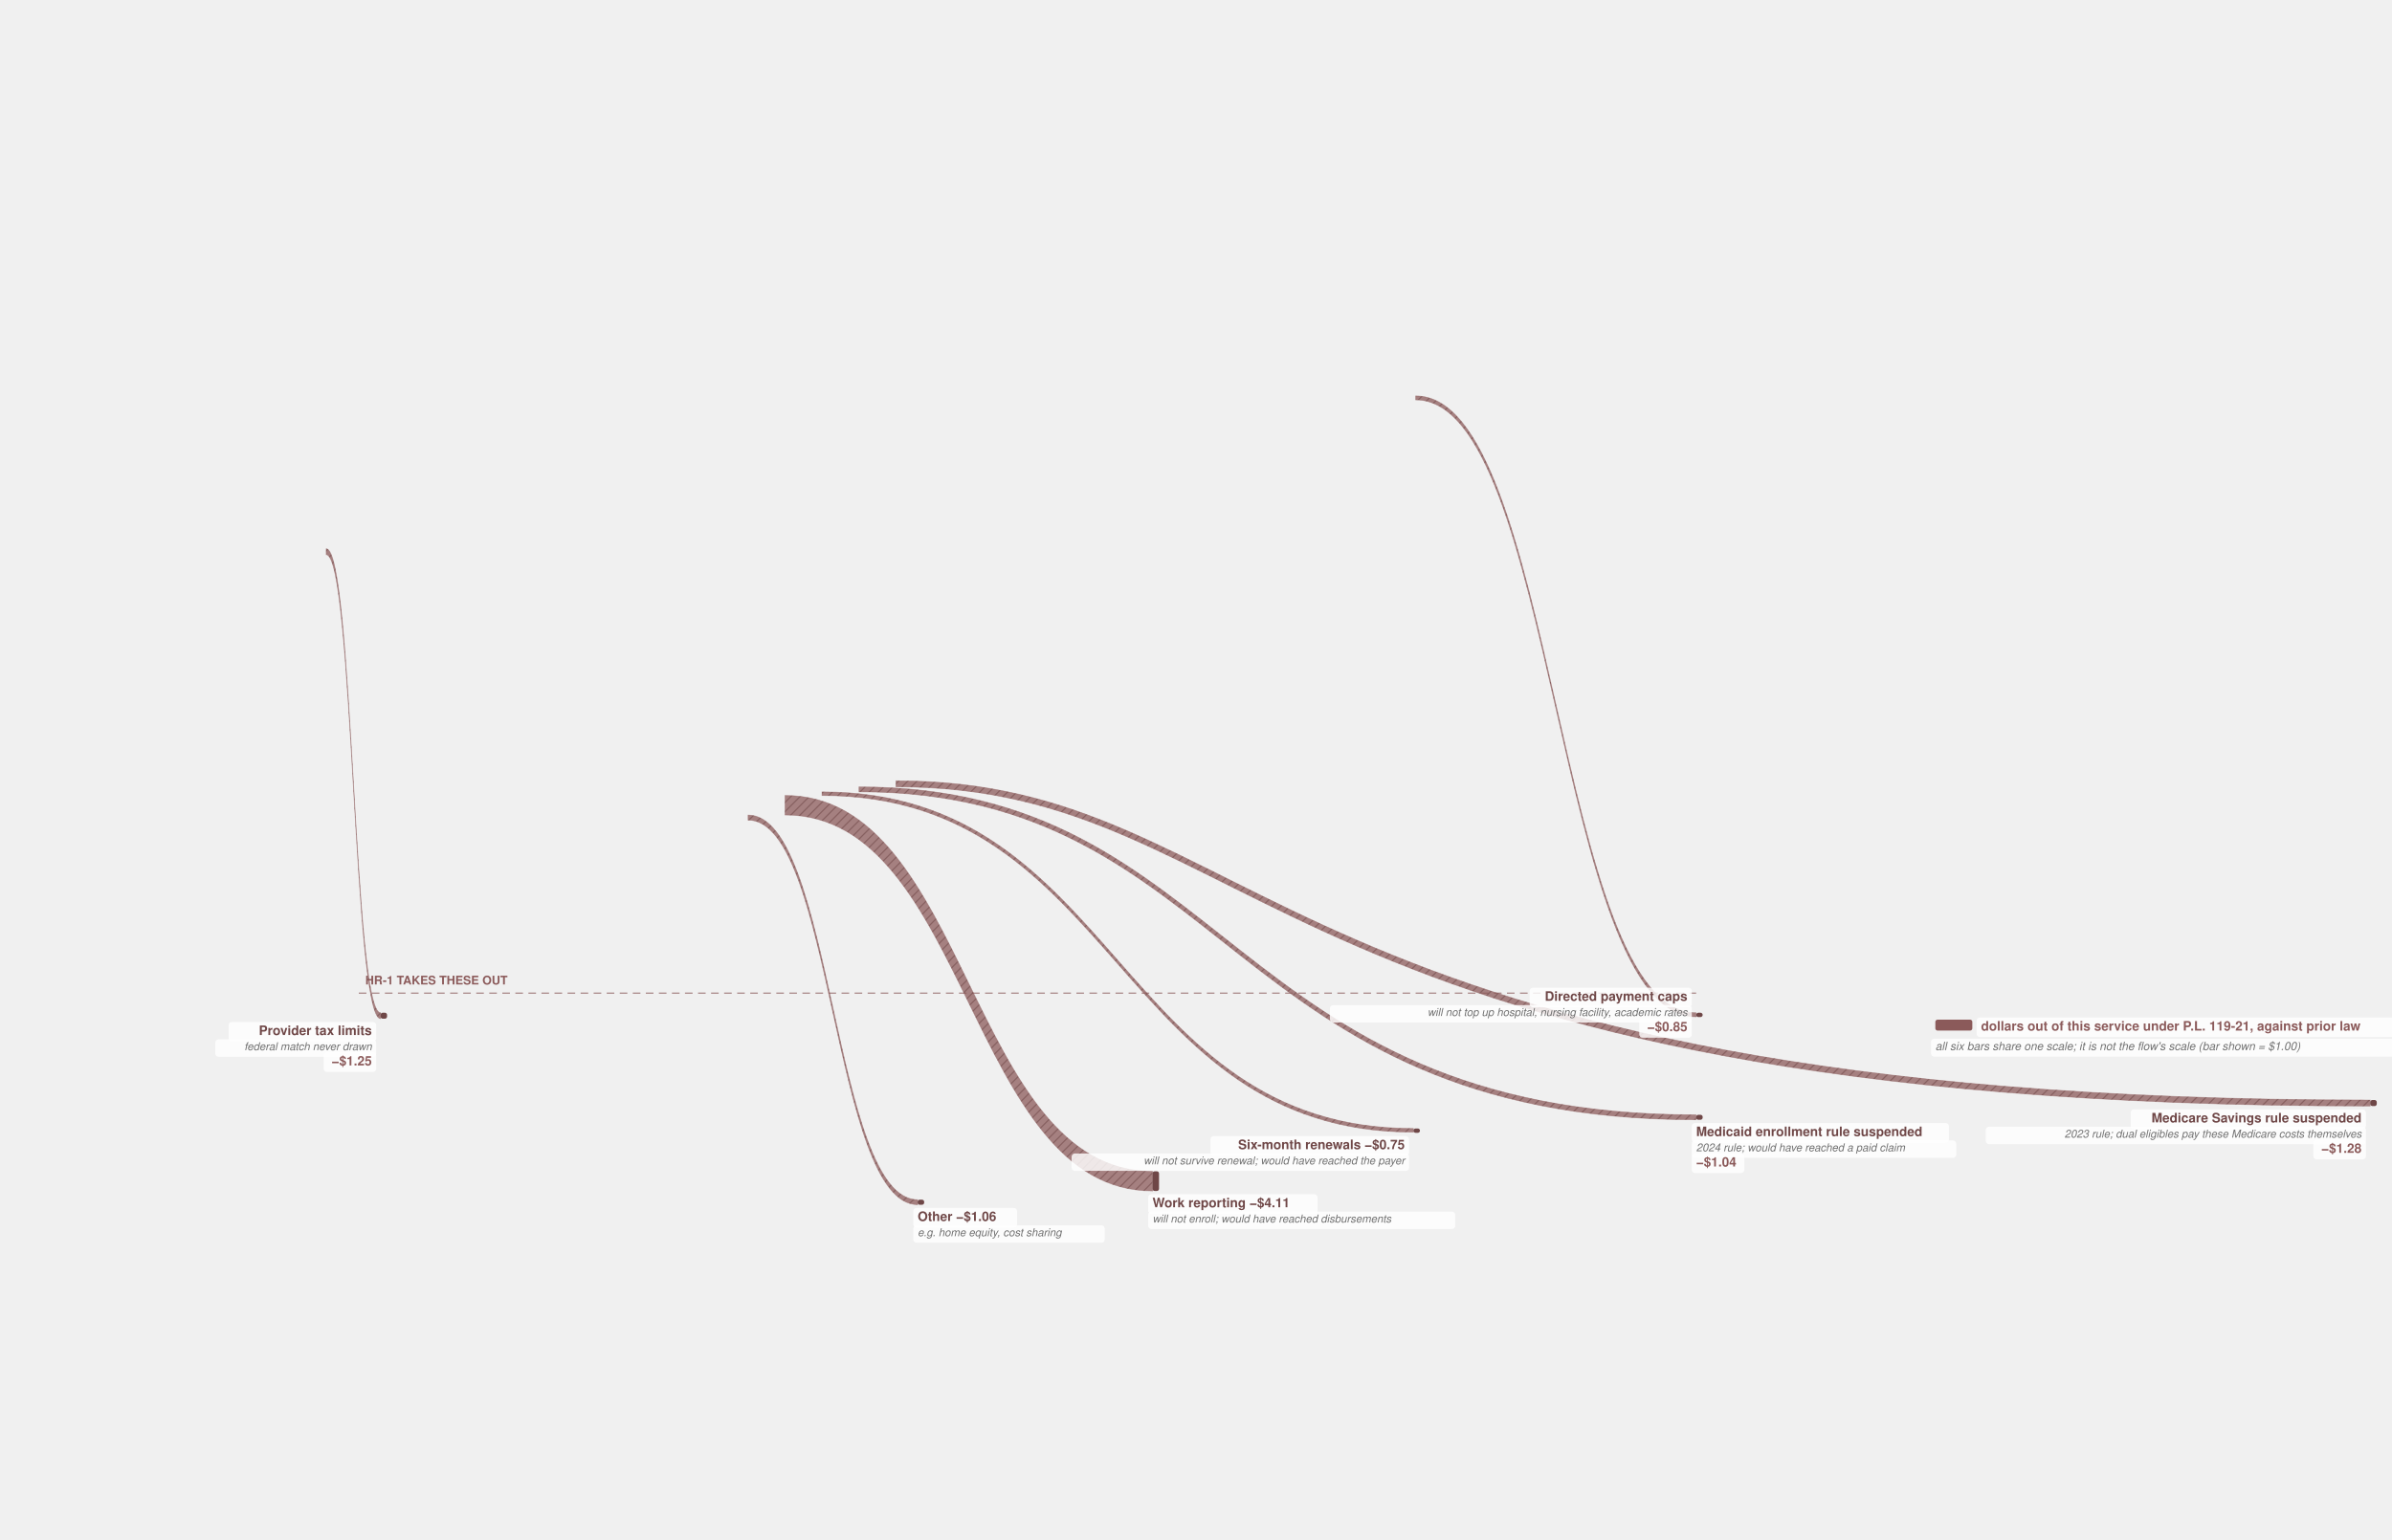
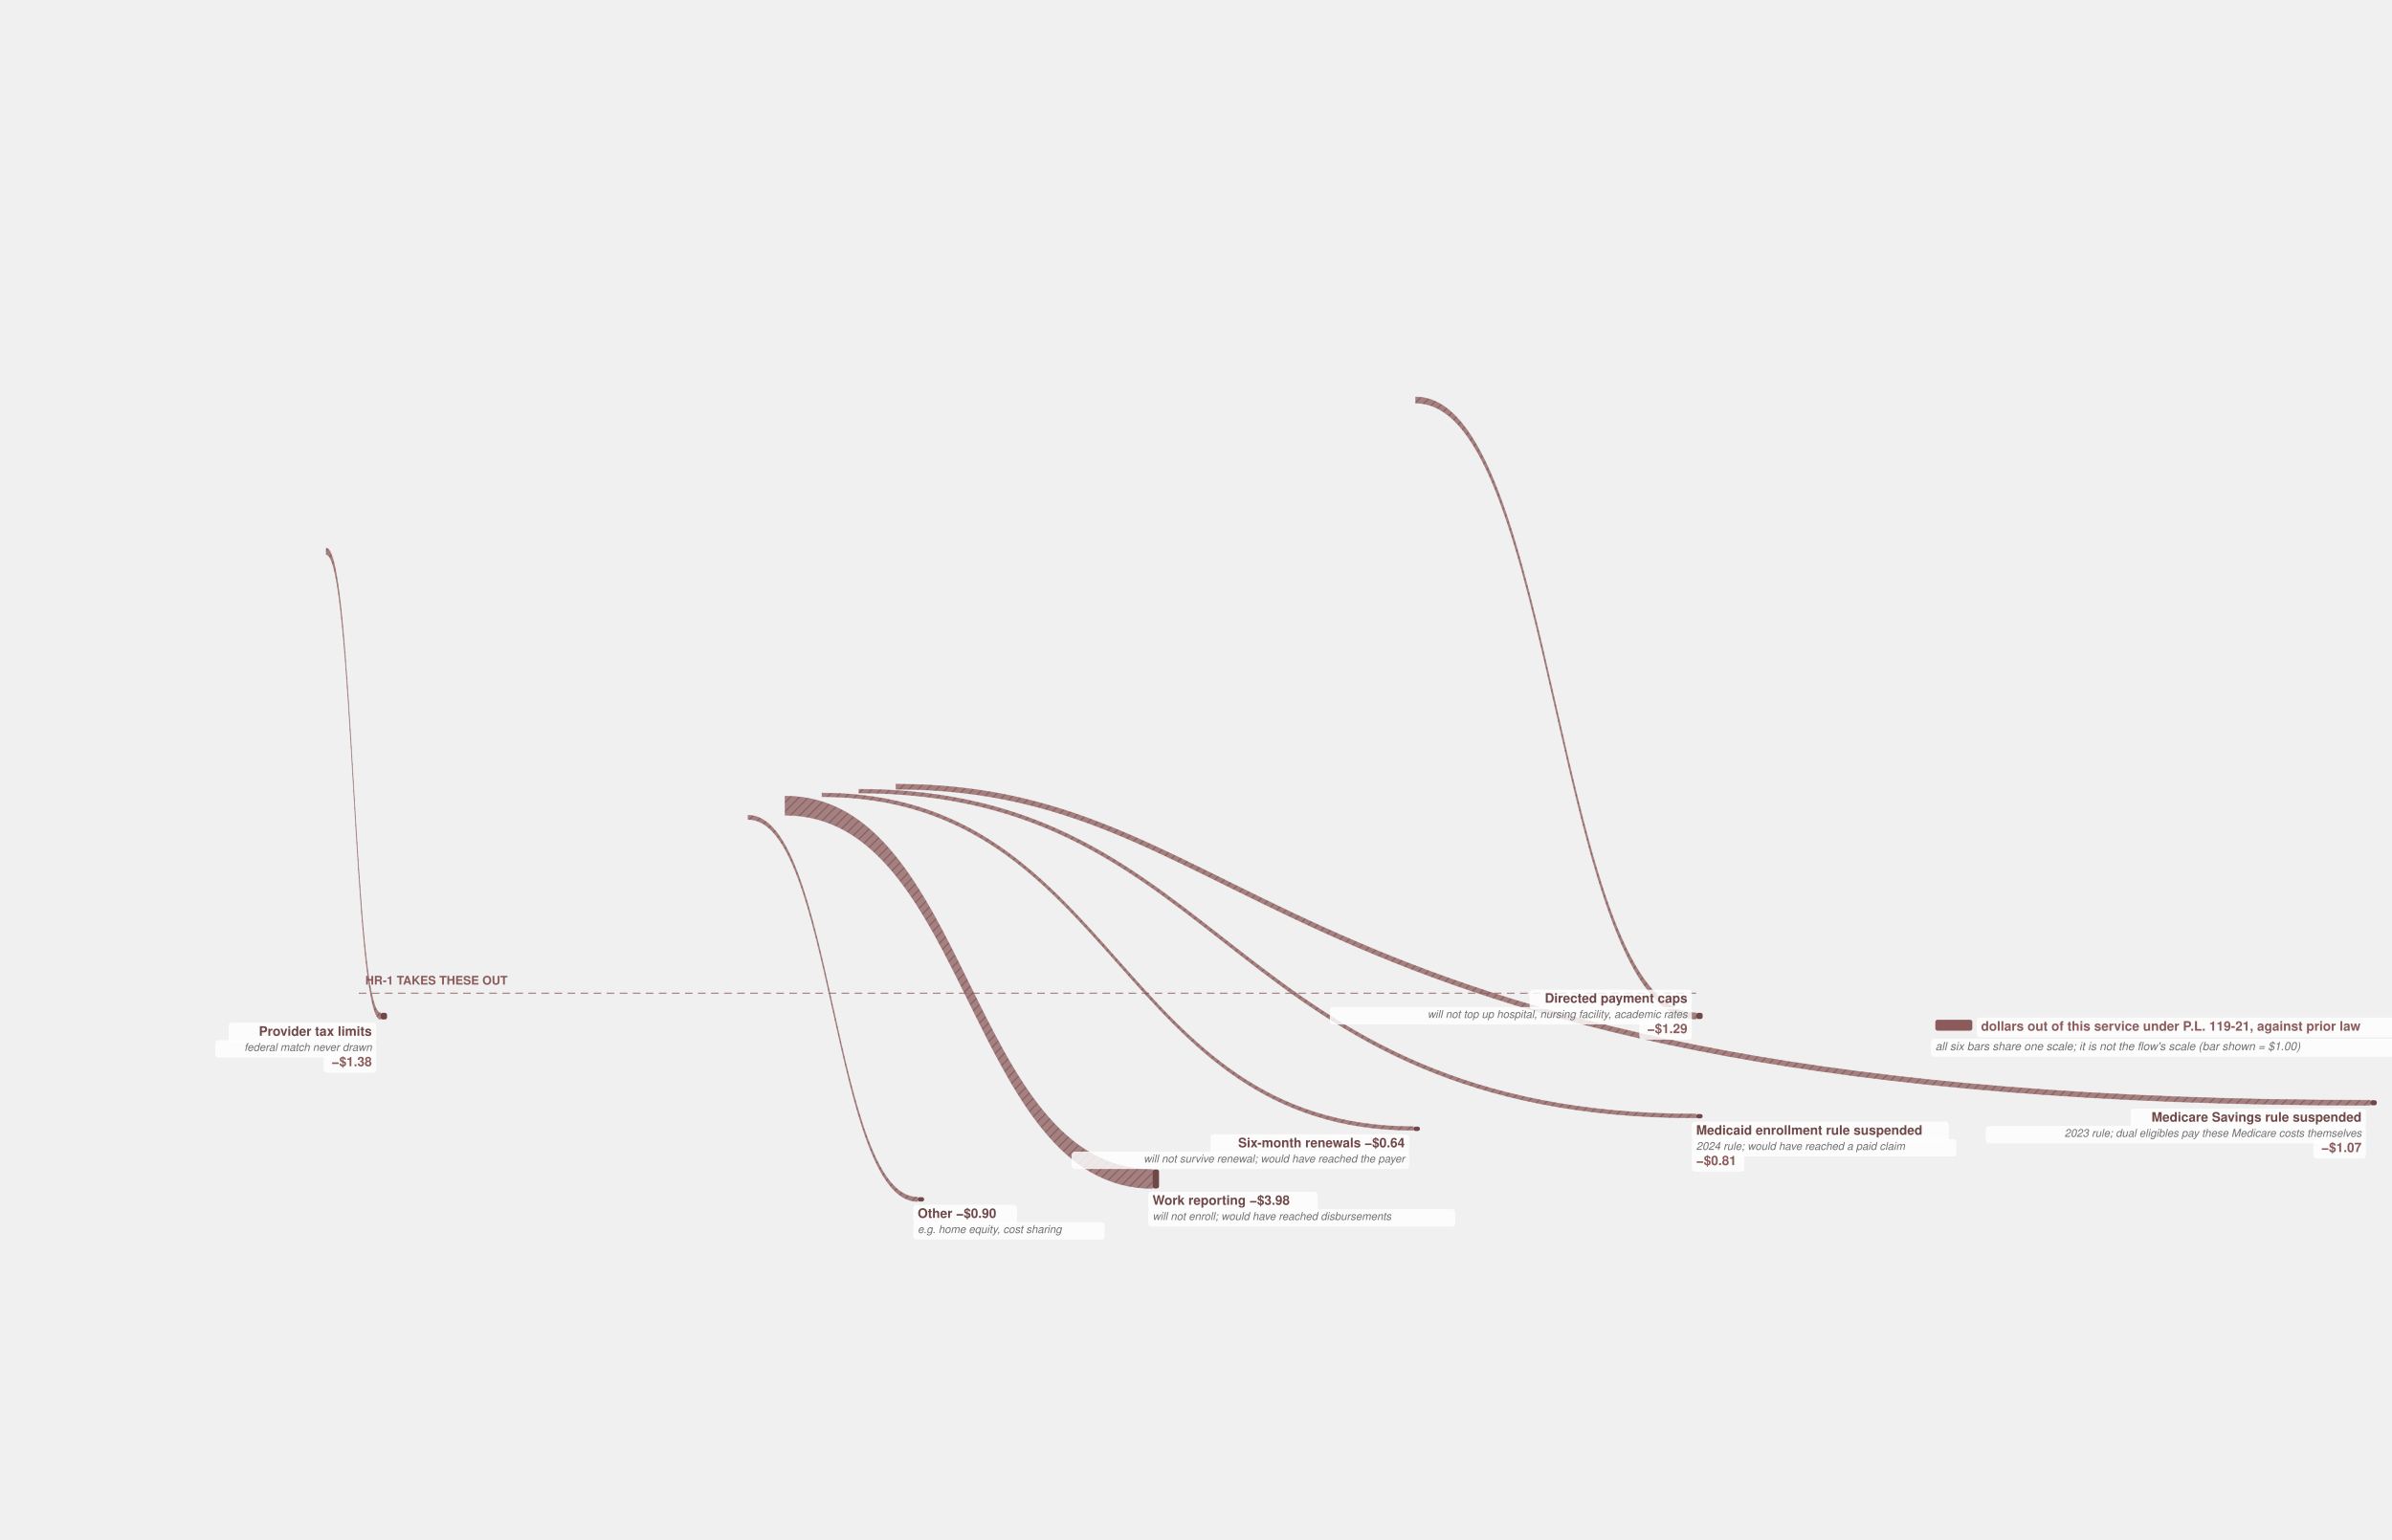
<svg xmlns="http://www.w3.org/2000/svg" viewBox="0 0 2200 1416" width="100%">
  <g id="baseline" display="none">
</g>
  <g id="overlay-hr1">
    <defs>
      <pattern id="hr1hatch" width="6" height="6" patternUnits="userSpaceOnUse" patternTransform="rotate(45)">
        <line x1="0" y1="0" x2="0" y2="6" stroke="#6f4747" stroke-width="2.1" stroke-opacity="0.55" />
      </pattern>
+       <pattern id="phhatch" width="6" height="6" patternUnits="userSpaceOnUse" patternTransform="rotate(45)">
+         <line x1="0" y1="0" x2="0" y2="6" stroke="#A78BFA" stroke-width="2.1" stroke-opacity="0.85" />
+       </pattern>
    </defs>
-     <line x1="330" y1="913.7" x2="1560" y2="913.7" stroke="#8B5A5A" stroke-width="1.1" stroke-dasharray="7 5" stroke-opacity="0.7" />
-     <text x="336.0" y="905.7" font-family="Segoe UI, Helvetica, Arial, sans-serif" font-size="11" fill="#8B5A5A" text-anchor="start" font-weight="bold">HR-1 TAKES THESE OUT</text>
-     <path d="M300.0,504.8 C325.0,504.8 325.0,931.7 350.0,931.7 L350.0,937.2 C325.0,937.2 325.0,510.3 300.0,510.3 Z" fill="#8B5A5A" fill-opacity="0.74" stroke="#8B5A5A" stroke-opacity="0.45" stroke-width="0.6" data-trace="Provider tax limits" data-kind="provision" data-val="1.2499" />
-     <path d="M300.0,504.8 C325.0,504.8 325.0,931.7 350.0,931.7 L350.0,937.2 C325.0,937.2 325.0,510.3 300.0,510.3 Z" fill="url(#hr1hatch)" />
-     <rect x="350.0" y="931.7" width="6.0" height="5.5" rx="2" fill="#6f4747" fill-opacity="1.0" />
-     <rect x="210.3" y="940.2" width="135.7" height="18.0" rx="3" fill="#ffffff" fill-opacity="0.82" />
-     <text x="342.0" y="952.2" font-family="Segoe UI, Helvetica, Arial, sans-serif" font-size="12" fill="#6f4747" text-anchor="end" font-weight="bold">Provider tax limits</text>
-     <rect x="198.0" y="956.2" width="148.0" height="16.0" rx="3" fill="#ffffff" fill-opacity="0.82" />
-     <text x="342.0" y="966.2" font-family="Segoe UI, Helvetica, Arial, sans-serif" font-size="10" fill="#6f6f6f" text-anchor="end" font-weight="normal" font-style="italic">federal match never drawn</text>
-     <rect x="297.7" y="968.2" width="48.3" height="18.0" rx="3" fill="#ffffff" fill-opacity="0.82" />
-     <text x="342.0" y="980.2" font-family="Segoe UI, Helvetica, Arial, sans-serif" font-size="12" fill="#8B5A5A" text-anchor="end" font-weight="bold">−$1.25</text>
-     <path d="M688.0,749.8 C766.0,749.8 766.0,1103.7 844.0,1103.7 L844.0,1108.3 C766.0,1108.3 766.0,754.5 688.0,754.5 Z" fill="#8B5A5A" fill-opacity="0.74" stroke="#8B5A5A" stroke-opacity="0.45" stroke-width="0.6" data-trace="Everything else" data-kind="provision" data-val="1.0587" />
-     <path d="M688.0,749.8 C766.0,749.8 766.0,1103.7 844.0,1103.7 L844.0,1108.3 C766.0,1108.3 766.0,754.5 688.0,754.5 Z" fill="url(#hr1hatch)" />
-     <rect x="844.0" y="1103.7" width="6.0" height="4.7" rx="2" fill="#6f4747" fill-opacity="1.0" />
-     <rect x="840.0" y="1111.3" width="95.4" height="18.0" rx="3" fill="#ffffff" fill-opacity="0.82" />
-     <text x="844.0" y="1123.3" font-family="Segoe UI, Helvetica, Arial, sans-serif" font-size="12" fill="#6f4747" text-anchor="start" font-weight="bold">Other  −$1.06</text>
-     <rect x="840.0" y="1127.3" width="176.0" height="16.0" rx="3" fill="#ffffff" fill-opacity="0.82" />
-     <text x="844.0" y="1137.3" font-family="Segoe UI, Helvetica, Arial, sans-serif" font-size="10" fill="#6f6f6f" text-anchor="start" font-weight="normal" font-style="italic">e.g. home equity, cost sharing</text>
-     <path d="M722.0,731.8 C891.0,731.8 891.0,1077.6 1060.0,1077.6 L1060.0,1095.7 C891.0,1095.7 891.0,749.8 722.0,749.8 Z" fill="#8B5A5A" fill-opacity="0.74" stroke="#8B5A5A" stroke-opacity="0.45" stroke-width="0.6" data-trace="Work reporting" data-kind="provision" data-val="4.1061" />
-     <path d="M722.0,731.8 C891.0,731.8 891.0,1077.6 1060.0,1077.6 L1060.0,1095.7 C891.0,1095.7 891.0,749.8 722.0,749.8 Z" fill="url(#hr1hatch)" />
-     <rect x="1060.0" y="1077.6" width="6.0" height="18.1" rx="2" fill="#6f4747" fill-opacity="1.0" />
-     <rect x="1056.0" y="1098.7" width="155.8" height="18.0" rx="3" fill="#ffffff" fill-opacity="0.82" />
-     <text x="1060.0" y="1110.7" font-family="Segoe UI, Helvetica, Arial, sans-serif" font-size="12" fill="#6f4747" text-anchor="start" font-weight="bold">Work reporting  −$4.11</text>
-     <rect x="1056.0" y="1114.7" width="282.4" height="16.0" rx="3" fill="#ffffff" fill-opacity="0.82" />
-     <text x="1060.0" y="1124.7" font-family="Segoe UI, Helvetica, Arial, sans-serif" font-size="10" fill="#6f6f6f" text-anchor="start" font-weight="normal" font-style="italic">will not enroll; would have reached disbursements</text>
-     <path d="M756.0,728.5 C1028.0,728.5 1028.0,1038.2 1300.0,1038.2 L1300.0,1041.6 C1028.0,1041.6 1028.0,731.9 756.0,731.9 Z" fill="#8B5A5A" fill-opacity="0.74" stroke="#8B5A5A" stroke-opacity="0.45" stroke-width="0.6" data-trace="Six-month renewals" data-kind="provision" data-val="0.7513" />
-     <path d="M756.0,728.5 C1028.0,728.5 1028.0,1038.2 1300.0,1038.2 L1300.0,1041.6 C1028.0,1041.6 1028.0,731.9 756.0,731.9 Z" fill="url(#hr1hatch)" />
-     <rect x="1300.0" y="1038.2" width="6.0" height="4.0" rx="2" fill="#6f4747" fill-opacity="1.0" />
-     <rect x="1113.3" y="1045.2" width="182.7" height="18.0" rx="3" fill="#ffffff" fill-opacity="0.82" />
-     <text x="1292.0" y="1057.2" font-family="Segoe UI, Helvetica, Arial, sans-serif" font-size="12" fill="#6f4747" text-anchor="end" font-weight="bold">Six-month renewals  −$0.75</text>
-     <rect x="985.6" y="1061.2" width="310.4" height="16.0" rx="3" fill="#ffffff" fill-opacity="0.82" />
-     <text x="1292.0" y="1071.2" font-family="Segoe UI, Helvetica, Arial, sans-serif" font-size="10" fill="#6f6f6f" text-anchor="end" font-weight="normal" font-style="italic">will not survive renewal; would have reached the payer</text>
-     <path d="M790.0,723.9 C1130.0,723.9 1130.0,1025.6 1560.0,1025.6 L1560.0,1030.2 C1130.0,1030.2 1130.0,728.5 790.0,728.5 Z" fill="#8B5A5A" fill-opacity="0.74" stroke="#8B5A5A" stroke-opacity="0.45" stroke-width="0.6" data-trace="Blocked Medicaid enrollment rule" data-kind="provision" data-val="1.0396" />
-     <path d="M790.0,723.9 C1130.0,723.9 1130.0,1025.6 1560.0,1025.6 L1560.0,1030.2 C1130.0,1030.2 1130.0,728.5 790.0,728.5 Z" fill="url(#hr1hatch)" />
-     <rect x="1560.0" y="1025.6" width="6.0" height="4.6" rx="2" fill="#6f4747" fill-opacity="1.0" />
-     <rect x="1556.0" y="1033.2" width="236.5" height="18.0" rx="3" fill="#ffffff" fill-opacity="0.82" />
-     <text x="1560.0" y="1045.2" font-family="Segoe UI, Helvetica, Arial, sans-serif" font-size="12" fill="#6f4747" text-anchor="start" font-weight="bold">Medicaid enrollment rule suspended</text>
-     <rect x="1556.0" y="1049.2" width="243.2" height="16.0" rx="3" fill="#ffffff" fill-opacity="0.82" />
-     <text x="1560.0" y="1059.2" font-family="Segoe UI, Helvetica, Arial, sans-serif" font-size="10" fill="#6f6f6f" text-anchor="start" font-weight="normal" font-style="italic">2024 rule; would have reached a paid claim</text>
-     <rect x="1556.0" y="1061.2" width="48.3" height="18.0" rx="3" fill="#ffffff" fill-opacity="0.82" />
-     <text x="1560.0" y="1073.2" font-family="Segoe UI, Helvetica, Arial, sans-serif" font-size="12" fill="#8B5A5A" text-anchor="start" font-weight="bold">−$1.04</text>
-     <path d="M824.0,718.3 C1164.0,718.3 1164.0,1012.0 2180.0,1012.0 L2180.0,1017.6 C1164.0,1017.6 1164.0,723.9 824.0,723.9 Z" fill="#8B5A5A" fill-opacity="0.74" stroke="#8B5A5A" stroke-opacity="0.45" stroke-width="0.6" data-trace="Blocked senior enrollment rule" data-kind="provision" data-val="1.2801" />
-     <path d="M824.0,718.3 C1164.0,718.3 1164.0,1012.0 2180.0,1012.0 L2180.0,1017.6 C1164.0,1017.6 1164.0,723.9 824.0,723.9 Z" fill="url(#hr1hatch)" />
-     <rect x="2180.0" y="1012.0" width="6.0" height="5.6" rx="2" fill="#6f4747" fill-opacity="1.0" />
-     <rect x="1959.7" y="1020.6" width="216.3" height="18.0" rx="3" fill="#ffffff" fill-opacity="0.82" />
-     <text x="2172.0" y="1032.6" font-family="Segoe UI, Helvetica, Arial, sans-serif" font-size="12" fill="#6f4747" text-anchor="end" font-weight="bold">Medicare Savings rule suspended</text>
-     <rect x="1826.4" y="1036.6" width="349.6" height="16.0" rx="3" fill="#ffffff" fill-opacity="0.82" />
-     <text x="2172.0" y="1046.6" font-family="Segoe UI, Helvetica, Arial, sans-serif" font-size="10" fill="#6f6f6f" text-anchor="end" font-weight="normal" font-style="italic">2023 rule; dual eligibles pay these Medicare costs themselves</text>
-     <rect x="2127.7" y="1048.6" width="48.3" height="18.0" rx="3" fill="#ffffff" fill-opacity="0.82" />
-     <text x="2172.0" y="1060.6" font-family="Segoe UI, Helvetica, Arial, sans-serif" font-size="12" fill="#8B5A5A" text-anchor="end" font-weight="bold">−$1.28</text>
-     <path d="M1302.0,364.2 C1431.0,364.2 1431.0,931.7 1560.0,931.7 L1560.0,935.5 C1431.0,935.5 1431.0,367.9 1302.0,367.9 Z" fill="#8B5A5A" fill-opacity="0.74" stroke="#8B5A5A" stroke-opacity="0.45" stroke-width="0.6" data-trace="Directed payment caps" data-kind="provision" data-val="0.8517" />
-     <path d="M1302.0,364.2 C1431.0,364.2 1431.0,931.7 1560.0,931.7 L1560.0,935.5 C1431.0,935.5 1431.0,367.9 1302.0,367.9 Z" fill="url(#hr1hatch)" />
-     <rect x="1560.0" y="931.7" width="6.0" height="4.0" rx="2" fill="#6f4747" fill-opacity="1.0" />
-     <rect x="1406.9" y="908.7" width="149.1" height="18.0" rx="3" fill="#ffffff" fill-opacity="0.82" />
-     <text x="1552.0" y="920.7" font-family="Segoe UI, Helvetica, Arial, sans-serif" font-size="12" fill="#6f4747" text-anchor="end" font-weight="bold">Directed payment caps</text>
-     <rect x="1223.2" y="924.7" width="332.8" height="16.0" rx="3" fill="#ffffff" fill-opacity="0.82" />
-     <text x="1552.0" y="934.7" font-family="Segoe UI, Helvetica, Arial, sans-serif" font-size="10" fill="#6f6f6f" text-anchor="end" font-weight="normal" font-style="italic">will not top up hospital, nursing facility, academic rates</text>
-     <rect x="1507.7" y="936.7" width="48.3" height="18.0" rx="3" fill="#ffffff" fill-opacity="0.82" />
-     <text x="1552.0" y="948.7" font-family="Segoe UI, Helvetica, Arial, sans-serif" font-size="12" fill="#8B5A5A" text-anchor="end" font-weight="bold">−$0.85</text>
-     <rect x="1780.0" y="938.1" width="34.0" height="10.0" rx="2" fill="#8B5A5A" fill-opacity="1.0" />
-     <rect x="1818.0" y="936.1" width="438.1" height="18.0" rx="3" fill="#ffffff" fill-opacity="0.82" />
-     <text x="1822.0" y="948.1" font-family="Segoe UI, Helvetica, Arial, sans-serif" font-size="12" fill="#8B5A5A" text-anchor="start" font-weight="bold">dollars out of this service under P.L. 119-21, against prior law</text>
-     <rect x="1776.0" y="955.6" width="454.9" height="16.5" rx="3" fill="#ffffff" fill-opacity="0.82" />
-     <text x="1780.0" y="966.1" font-family="Segoe UI, Helvetica, Arial, sans-serif" font-size="10.5" fill="#6f6f6f" text-anchor="start" font-weight="normal" font-style="italic">all six bars share one scale; it is not the flow's scale (bar shown = $1.00)</text>
+     <line x1="330" y1="913.8" x2="1560" y2="913.8" stroke="#8B5A5A" stroke-width="1.1" stroke-dasharray="7 5" stroke-opacity="0.7" />
+     <text x="336.0" y="905.8" font-family="Segoe UI, Helvetica, Arial, sans-serif" font-size="11" fill="#8B5A5A" text-anchor="start" font-weight="bold">HR-1 TAKES THESE OUT</text>
+     <path d="M300.0,504.2 C325.0,504.2 325.0,931.8 350.0,931.8 L350.0,937.9 C325.0,937.9 325.0,510.3 300.0,510.3 Z" fill="#8B5A5A" fill-opacity="0.74" stroke="#8B5A5A" stroke-opacity="0.45" stroke-width="0.6" data-trace="Provider tax limits" data-kind="provision" data-val="1.3813" />
+     <path d="M300.0,504.2 C325.0,504.2 325.0,931.8 350.0,931.8 L350.0,937.9 C325.0,937.9 325.0,510.3 300.0,510.3 Z" fill="url(#hr1hatch)" />
+     <rect x="350.0" y="931.8" width="6.0" height="6.1" rx="2" fill="#6f4747" fill-opacity="1.0" />
+     <rect x="210.3" y="940.9" width="135.7" height="18.0" rx="3" fill="#ffffff" fill-opacity="0.82" />
+     <text x="342.0" y="952.9" font-family="Segoe UI, Helvetica, Arial, sans-serif" font-size="12" fill="#6f4747" text-anchor="end" font-weight="bold">Provider tax limits</text>
+     <rect x="198.0" y="956.9" width="148.0" height="16.0" rx="3" fill="#ffffff" fill-opacity="0.82" />
+     <text x="342.0" y="966.9" font-family="Segoe UI, Helvetica, Arial, sans-serif" font-size="10" fill="#6f6f6f" text-anchor="end" font-weight="normal" font-style="italic">federal match never drawn</text>
+     <rect x="297.7" y="968.9" width="48.3" height="18.0" rx="3" fill="#ffffff" fill-opacity="0.82" />
+     <text x="342.0" y="980.9" font-family="Segoe UI, Helvetica, Arial, sans-serif" font-size="12" fill="#8B5A5A" text-anchor="end" font-weight="bold">−$1.38</text>
+     <path d="M688.0,750.0 C766.0,750.0 766.0,1101.4 844.0,1101.4 L844.0,1105.4 C766.0,1105.4 766.0,753.9 688.0,753.9 Z" fill="#8B5A5A" fill-opacity="0.74" stroke="#8B5A5A" stroke-opacity="0.45" stroke-width="0.6" data-trace="Everything else" data-kind="provision" data-val="0.9014" />
+     <path d="M688.0,750.0 C766.0,750.0 766.0,1101.4 844.0,1101.4 L844.0,1105.4 C766.0,1105.4 766.0,753.9 688.0,753.9 Z" fill="url(#hr1hatch)" />
+     <rect x="844.0" y="1101.4" width="6.0" height="4.0" rx="2" fill="#6f4747" fill-opacity="1.0" />
+     <rect x="840.0" y="1108.4" width="95.4" height="18.0" rx="3" fill="#ffffff" fill-opacity="0.82" />
+     <text x="844.0" y="1120.4" font-family="Segoe UI, Helvetica, Arial, sans-serif" font-size="12" fill="#6f4747" text-anchor="start" font-weight="bold">Other  −$0.90</text>
+     <rect x="840.0" y="1124.4" width="176.0" height="16.0" rx="3" fill="#ffffff" fill-opacity="0.82" />
+     <text x="844.0" y="1134.4" font-family="Segoe UI, Helvetica, Arial, sans-serif" font-size="10" fill="#6f6f6f" text-anchor="start" font-weight="normal" font-style="italic">e.g. home equity, cost sharing</text>
+     <path d="M722.0,732.4 C891.0,732.4 891.0,1075.9 1060.0,1075.9 L1060.0,1093.4 C891.0,1093.4 891.0,750.0 722.0,750.0 Z" fill="#8B5A5A" fill-opacity="0.74" stroke="#8B5A5A" stroke-opacity="0.45" stroke-width="0.6" data-trace="Work reporting" data-kind="provision" data-val="3.9835" />
+     <path d="M722.0,732.4 C891.0,732.4 891.0,1075.9 1060.0,1075.9 L1060.0,1093.4 C891.0,1093.4 891.0,750.0 722.0,750.0 Z" fill="url(#hr1hatch)" />
+     <rect x="1060.0" y="1075.9" width="6.0" height="17.5" rx="2" fill="#6f4747" fill-opacity="1.0" />
+     <rect x="1056.0" y="1096.4" width="155.8" height="18.0" rx="3" fill="#ffffff" fill-opacity="0.82" />
+     <text x="1060.0" y="1108.4" font-family="Segoe UI, Helvetica, Arial, sans-serif" font-size="12" fill="#6f4747" text-anchor="start" font-weight="bold">Work reporting  −$3.98</text>
+     <rect x="1056.0" y="1112.4" width="282.4" height="16.0" rx="3" fill="#ffffff" fill-opacity="0.82" />
+     <text x="1060.0" y="1122.4" font-family="Segoe UI, Helvetica, Arial, sans-serif" font-size="10" fill="#6f6f6f" text-anchor="start" font-weight="normal" font-style="italic">will not enroll; would have reached disbursements</text>
+     <path d="M756.0,729.6 C1028.0,729.6 1028.0,1036.5 1300.0,1036.5 L1300.0,1039.9 C1028.0,1039.9 1028.0,733.0 756.0,733.0 Z" fill="#8B5A5A" fill-opacity="0.74" stroke="#8B5A5A" stroke-opacity="0.45" stroke-width="0.6" data-trace="Six-month renewals" data-kind="provision" data-val="0.6412" />
+     <path d="M756.0,729.6 C1028.0,729.6 1028.0,1036.5 1300.0,1036.5 L1300.0,1039.9 C1028.0,1039.9 1028.0,733.0 756.0,733.0 Z" fill="url(#hr1hatch)" />
+     <rect x="1300.0" y="1036.5" width="6.0" height="4.0" rx="2" fill="#6f4747" fill-opacity="1.0" />
+     <rect x="1113.3" y="1043.5" width="182.7" height="18.0" rx="3" fill="#ffffff" fill-opacity="0.82" />
+     <text x="1292.0" y="1055.5" font-family="Segoe UI, Helvetica, Arial, sans-serif" font-size="12" fill="#6f4747" text-anchor="end" font-weight="bold">Six-month renewals  −$0.64</text>
+     <rect x="985.6" y="1059.5" width="310.4" height="16.0" rx="3" fill="#ffffff" fill-opacity="0.82" />
+     <text x="1292.0" y="1069.5" font-family="Segoe UI, Helvetica, Arial, sans-serif" font-size="10" fill="#6f6f6f" text-anchor="end" font-weight="normal" font-style="italic">will not survive renewal; would have reached the payer</text>
+     <path d="M790.0,726.1 C1130.0,726.1 1130.0,1024.9 1560.0,1024.9 L1560.0,1028.5 C1130.0,1028.5 1130.0,729.6 790.0,729.6 Z" fill="#8B5A5A" fill-opacity="0.74" stroke="#8B5A5A" stroke-opacity="0.45" stroke-width="0.6" data-trace="Blocked Medicaid enrollment rule" data-kind="provision" data-val="0.8068" />
+     <path d="M790.0,726.1 C1130.0,726.1 1130.0,1024.9 1560.0,1024.9 L1560.0,1028.5 C1130.0,1028.5 1130.0,729.6 790.0,729.6 Z" fill="url(#hr1hatch)" />
+     <rect x="1560.0" y="1024.9" width="6.0" height="4.0" rx="2" fill="#6f4747" fill-opacity="1.0" />
+     <rect x="1556.0" y="1031.9" width="236.5" height="18.0" rx="3" fill="#ffffff" fill-opacity="0.82" />
+     <text x="1560.0" y="1043.9" font-family="Segoe UI, Helvetica, Arial, sans-serif" font-size="12" fill="#6f4747" text-anchor="start" font-weight="bold">Medicaid enrollment rule suspended</text>
+     <rect x="1556.0" y="1047.9" width="243.2" height="16.0" rx="3" fill="#ffffff" fill-opacity="0.82" />
+     <text x="1560.0" y="1057.9" font-family="Segoe UI, Helvetica, Arial, sans-serif" font-size="10" fill="#6f6f6f" text-anchor="start" font-weight="normal" font-style="italic">2024 rule; would have reached a paid claim</text>
+     <rect x="1556.0" y="1059.9" width="48.3" height="18.0" rx="3" fill="#ffffff" fill-opacity="0.82" />
+     <text x="1560.0" y="1071.9" font-family="Segoe UI, Helvetica, Arial, sans-serif" font-size="12" fill="#8B5A5A" text-anchor="start" font-weight="bold">−$0.81</text>
+     <path d="M824.0,721.4 C1164.0,721.4 1164.0,1012.2 2180.0,1012.2 L2180.0,1016.9 C1164.0,1016.9 1164.0,726.1 824.0,726.1 Z" fill="#8B5A5A" fill-opacity="0.74" stroke="#8B5A5A" stroke-opacity="0.45" stroke-width="0.6" data-trace="Blocked senior enrollment rule" data-kind="provision" data-val="1.0661" />
+     <path d="M824.0,721.4 C1164.0,721.4 1164.0,1012.2 2180.0,1012.2 L2180.0,1016.9 C1164.0,1016.9 1164.0,726.1 824.0,726.1 Z" fill="url(#hr1hatch)" />
+     <rect x="2180.0" y="1012.2" width="6.0" height="4.7" rx="2" fill="#6f4747" fill-opacity="1.0" />
+     <rect x="1959.7" y="1019.9" width="216.3" height="18.0" rx="3" fill="#ffffff" fill-opacity="0.82" />
+     <text x="2172.0" y="1031.9" font-family="Segoe UI, Helvetica, Arial, sans-serif" font-size="12" fill="#6f4747" text-anchor="end" font-weight="bold">Medicare Savings rule suspended</text>
+     <rect x="1826.4" y="1035.9" width="349.6" height="16.0" rx="3" fill="#ffffff" fill-opacity="0.82" />
+     <text x="2172.0" y="1045.9" font-family="Segoe UI, Helvetica, Arial, sans-serif" font-size="10" fill="#6f6f6f" text-anchor="end" font-weight="normal" font-style="italic">2023 rule; dual eligibles pay these Medicare costs themselves</text>
+     <rect x="2127.7" y="1047.9" width="48.3" height="18.0" rx="3" fill="#ffffff" fill-opacity="0.82" />
+     <text x="2172.0" y="1059.9" font-family="Segoe UI, Helvetica, Arial, sans-serif" font-size="12" fill="#8B5A5A" text-anchor="end" font-weight="bold">−$1.07</text>
+     <path d="M1302.0,365.2 C1431.0,365.2 1431.0,931.8 1560.0,931.8 L1560.0,937.5 C1431.0,937.5 1431.0,370.9 1302.0,370.9 Z" fill="#8B5A5A" fill-opacity="0.74" stroke="#8B5A5A" stroke-opacity="0.45" stroke-width="0.6" data-trace="Directed payment caps" data-kind="provision" data-val="1.2896" />
+     <path d="M1302.0,365.2 C1431.0,365.2 1431.0,931.8 1560.0,931.8 L1560.0,937.5 C1431.0,937.5 1431.0,370.9 1302.0,370.9 Z" fill="url(#hr1hatch)" />
+     <rect x="1560.0" y="931.8" width="6.0" height="5.7" rx="2" fill="#6f4747" fill-opacity="1.0" />
+     <rect x="1406.9" y="910.5" width="149.1" height="18.0" rx="3" fill="#ffffff" fill-opacity="0.82" />
+     <text x="1552.0" y="922.5" font-family="Segoe UI, Helvetica, Arial, sans-serif" font-size="12" fill="#6f4747" text-anchor="end" font-weight="bold">Directed payment caps</text>
+     <rect x="1223.2" y="926.5" width="332.8" height="16.0" rx="3" fill="#ffffff" fill-opacity="0.82" />
+     <text x="1552.0" y="936.5" font-family="Segoe UI, Helvetica, Arial, sans-serif" font-size="10" fill="#6f6f6f" text-anchor="end" font-weight="normal" font-style="italic">will not top up hospital, nursing facility, academic rates</text>
+     <rect x="1507.7" y="938.5" width="48.3" height="18.0" rx="3" fill="#ffffff" fill-opacity="0.82" />
+     <text x="1552.0" y="950.5" font-family="Segoe UI, Helvetica, Arial, sans-serif" font-size="12" fill="#8B5A5A" text-anchor="end" font-weight="bold">−$1.29</text>
+     <rect x="1780.0" y="938.2" width="34.0" height="10.0" rx="2" fill="#8B5A5A" fill-opacity="1.0" />
+     <rect x="1818.0" y="936.2" width="438.1" height="18.0" rx="3" fill="#ffffff" fill-opacity="0.82" />
+     <text x="1822.0" y="948.2" font-family="Segoe UI, Helvetica, Arial, sans-serif" font-size="12" fill="#8B5A5A" text-anchor="start" font-weight="bold">dollars out of this service under P.L. 119-21, against prior law</text>
+     <rect x="1776.0" y="955.7" width="454.9" height="16.5" rx="3" fill="#ffffff" fill-opacity="0.82" />
+     <text x="1780.0" y="966.2" font-family="Segoe UI, Helvetica, Arial, sans-serif" font-size="10.5" fill="#6f6f6f" text-anchor="start" font-weight="normal" font-style="italic">all six bars share one scale; it is not the flow's scale (bar shown = $1.00)</text>
  </g>
</svg>
